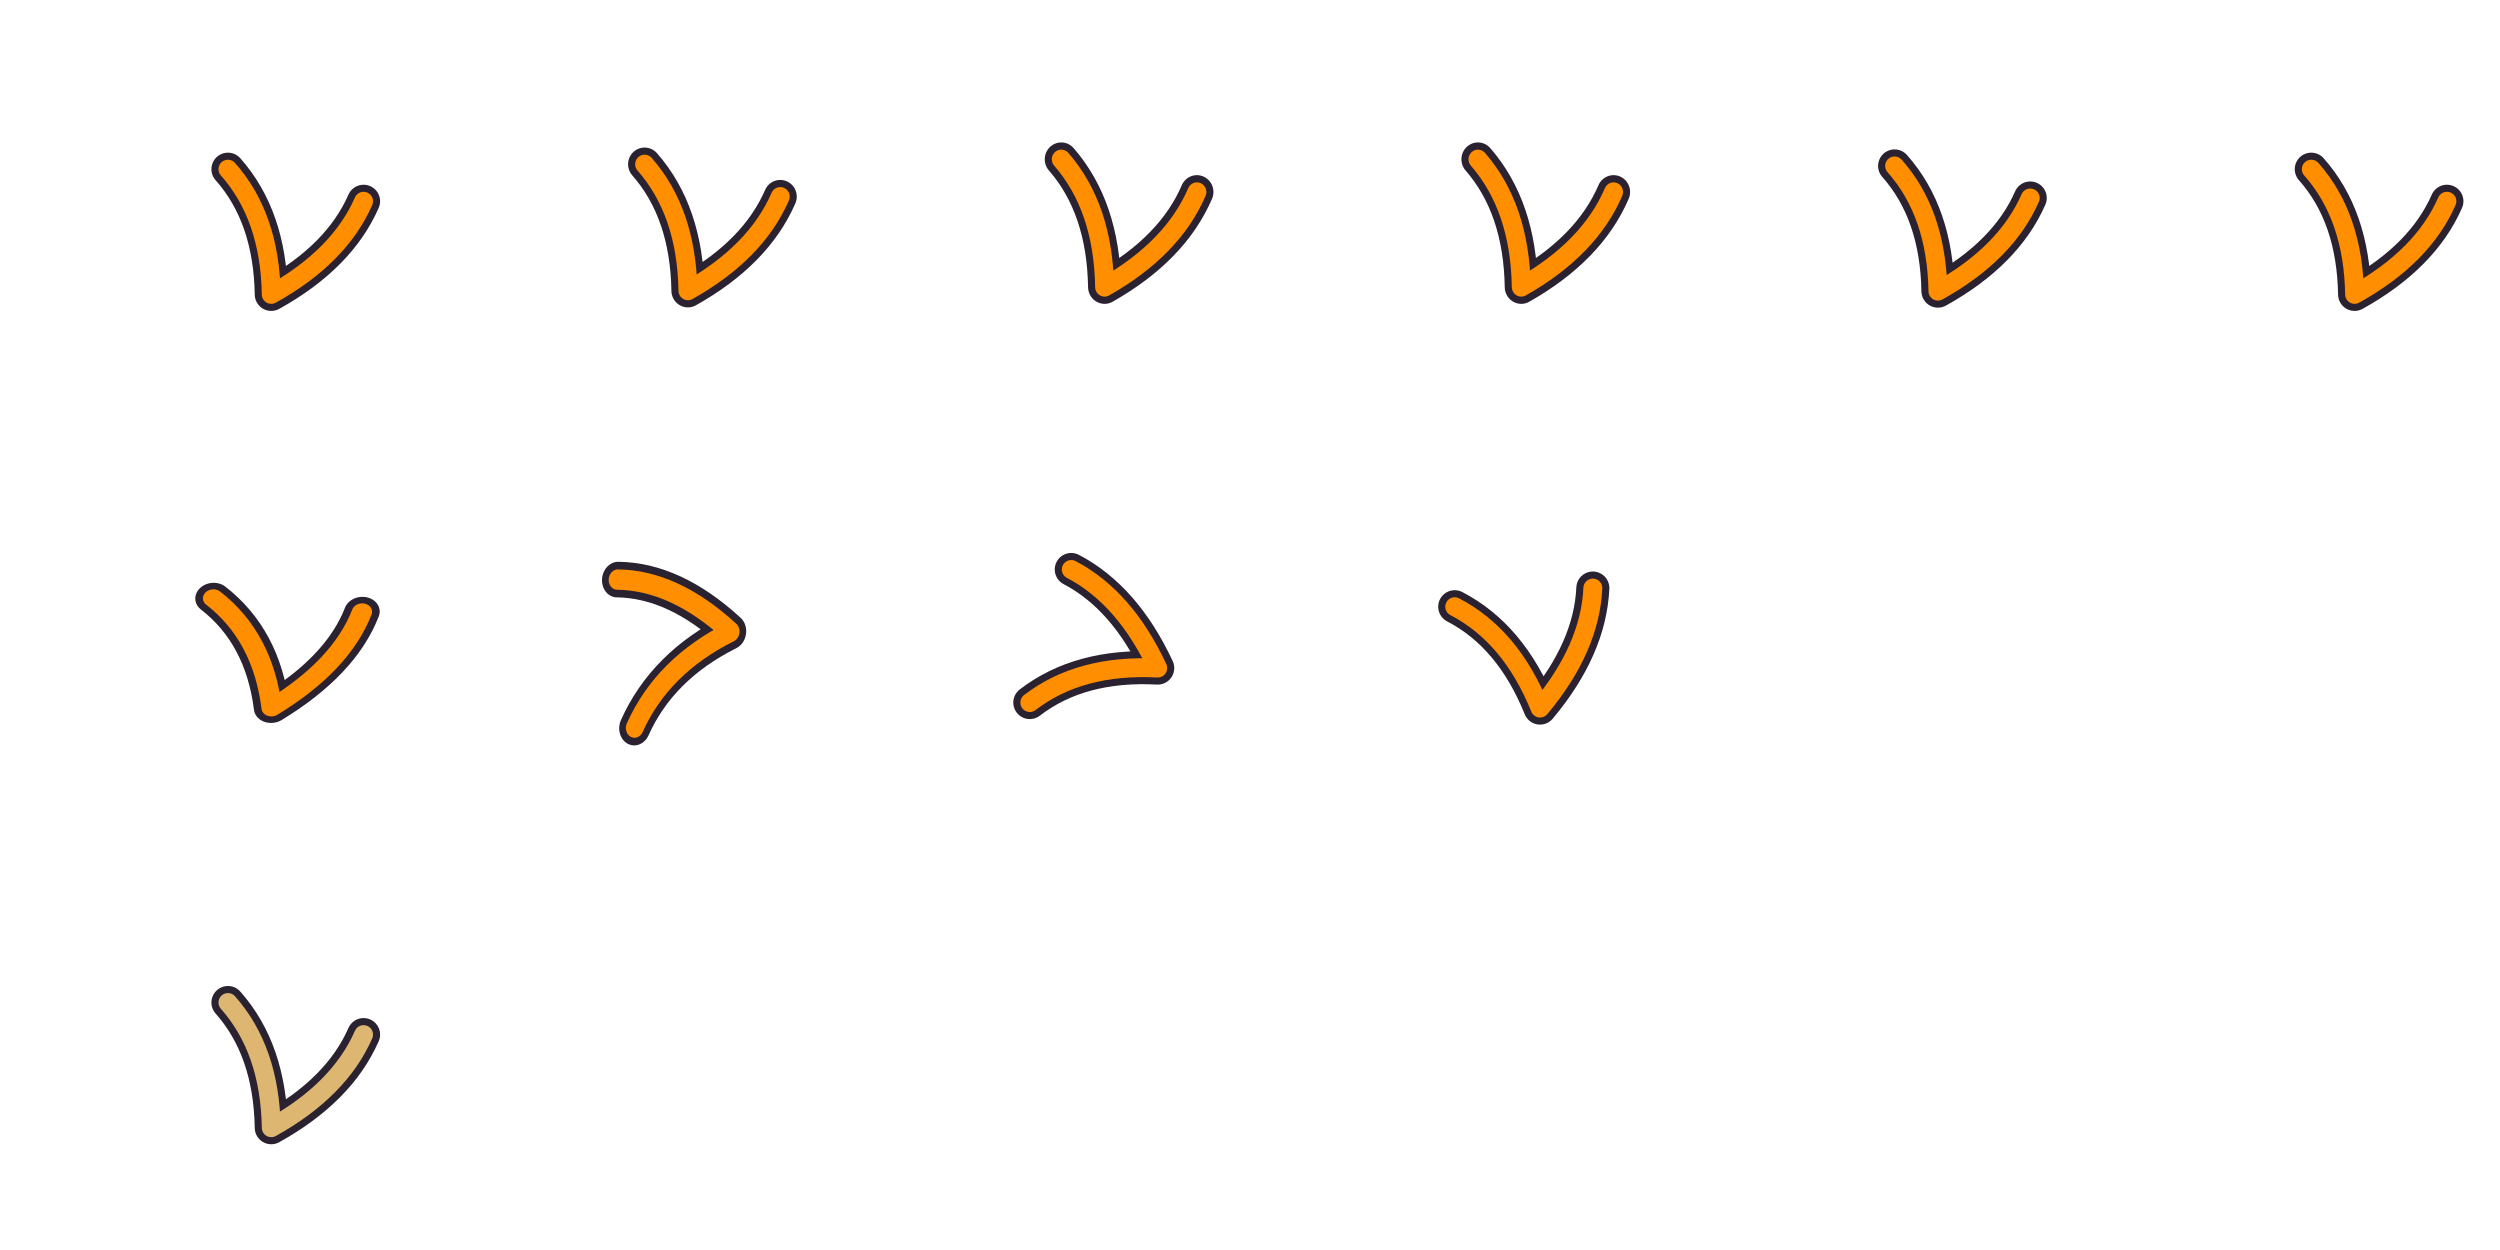
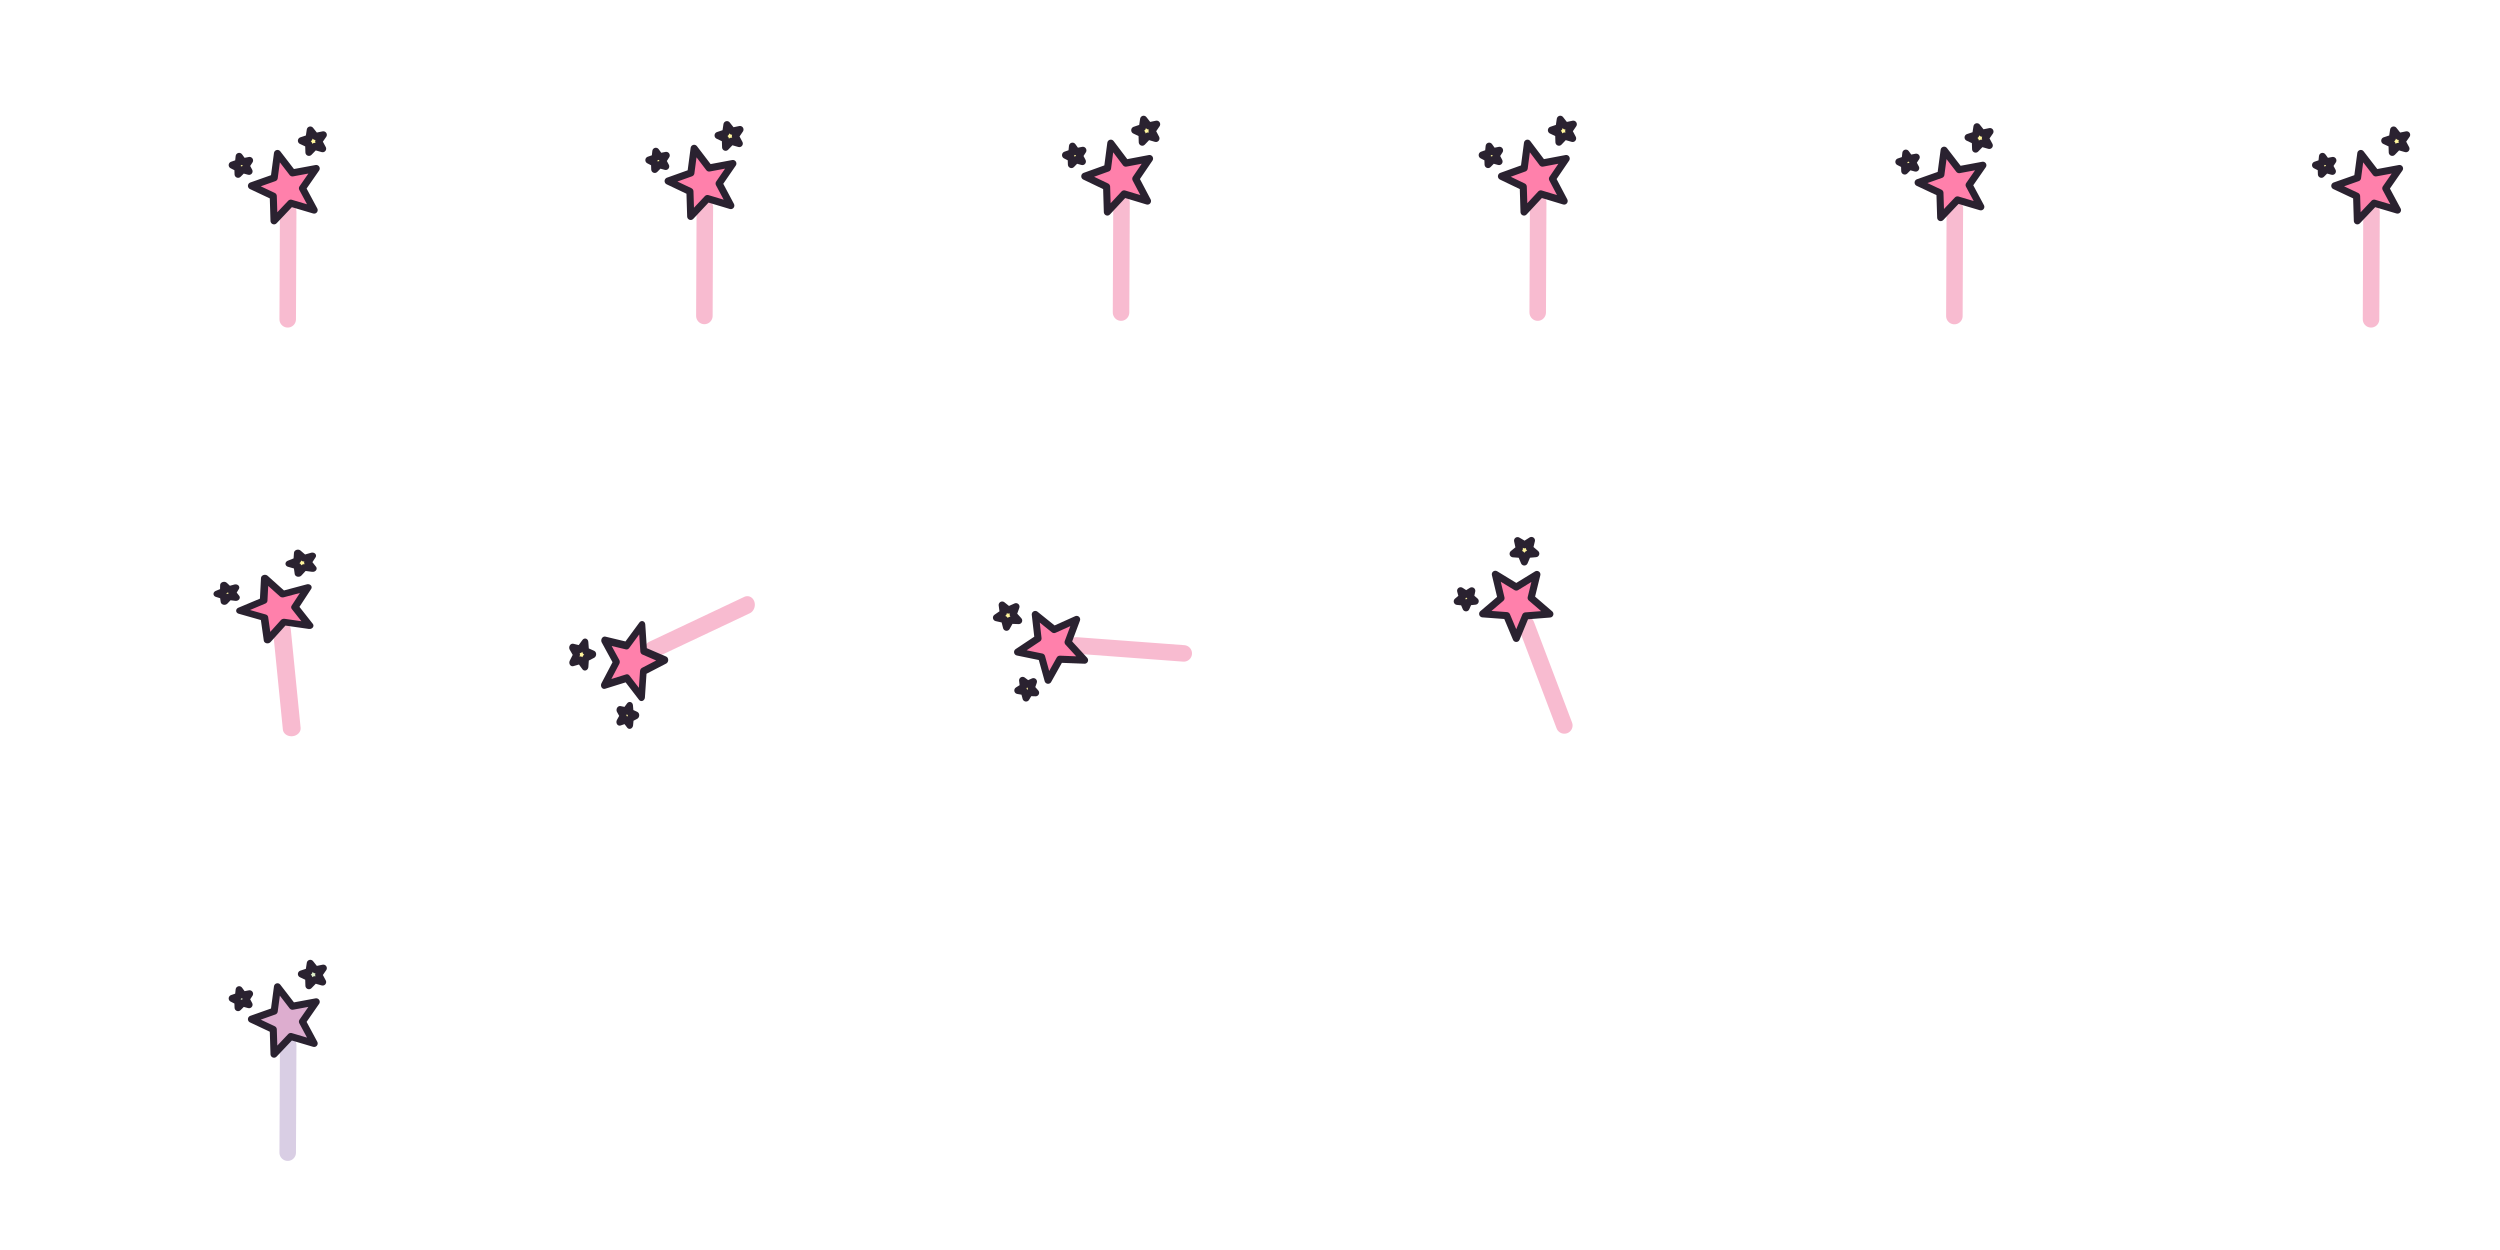
<svg xmlns="http://www.w3.org/2000/svg" width="768" height="384" viewBox="0 0 768 384">
  <g transform="translate(16 16)">
    <g transform="translate(48 88) rotate(0) scale(1 1) translate(-48 -88)">
      <g transform="rotate(-15 67 62)">
        <g transform="translate(67 77) scale(1.45)">
-           <path d="M-2,-2 Q2,-18 -4,-30 M-2,-2 Q14,-6 22,-16" fill="none" stroke="#2a2230" stroke-width="7" stroke-linejoin="round" stroke-linecap="round" />
-           <path d="M-2,-2 Q2,-18 -4,-30 M-2,-2 Q14,-6 22,-16" fill="none" stroke="#ff8f00" stroke-width="4" stroke-linejoin="round" stroke-linecap="round" />
+           <path d="M0,4 L6,-18" fill="none" stroke="#f8bbd0" stroke-width="3.5" stroke-linejoin="round" stroke-linecap="round" />
+           <polygon points="7.0,-30.5 9.0,-25.7 14.1,-25.3 10.2,-22.0 11.4,-16.9 7.0,-19.6 2.6,-16.9 3.8,-22.0 -0.1,-25.3 5.0,-25.7" fill="#ff80ab" stroke="#2a2230" stroke-width="1.5" stroke-linejoin="round" />
+           <polygon points="15.0,-33.5 15.7,-31.9 17.4,-31.8 16.1,-30.7 16.5,-29.0 15.0,-29.9 13.5,-29.0 13.9,-30.7 12.6,-31.8 14.3,-31.9" fill="#fff59d" stroke="#2a2230" stroke-width="1.5" stroke-linejoin="round" />
+           <polygon points="-1.0,-32.0 -0.5,-30.7 0.9,-30.6 -0.1,-29.7 0.2,-28.4 -1.0,-29.1 -2.2,-28.4 -1.9,-29.7 -2.9,-30.6 -1.5,-30.7" fill="#fff59d" stroke="#2a2230" stroke-width="1.5" stroke-linejoin="round" />
        </g>
      </g>
    </g>
  </g>
  <g transform="translate(144 16)">
    <g transform="translate(48 87) rotate(0) scale(1 1.01) translate(-48 -88)">
      <g transform="rotate(-15 67 62)">
        <g transform="translate(67 77) scale(1.45)">
-           <path d="M-2,-2 Q2,-18 -4,-30 M-2,-2 Q14,-6 22,-16" fill="none" stroke="#2a2230" stroke-width="7" stroke-linejoin="round" stroke-linecap="round" />
-           <path d="M-2,-2 Q2,-18 -4,-30 M-2,-2 Q14,-6 22,-16" fill="none" stroke="#ff8f00" stroke-width="4" stroke-linejoin="round" stroke-linecap="round" />
+           <path d="M0,4 L6,-18" fill="none" stroke="#f8bbd0" stroke-width="3.5" stroke-linejoin="round" stroke-linecap="round" />
+           <polygon points="7.0,-30.5 9.0,-25.7 14.1,-25.3 10.2,-22.0 11.4,-16.9 7.0,-19.6 2.6,-16.9 3.8,-22.0 -0.1,-25.3 5.0,-25.7" fill="#ff80ab" stroke="#2a2230" stroke-width="1.5" stroke-linejoin="round" />
+           <polygon points="15.0,-33.5 15.7,-31.9 17.4,-31.8 16.1,-30.7 16.5,-29.0 15.0,-29.9 13.5,-29.0 13.9,-30.7 12.6,-31.8 14.3,-31.9" fill="#fff59d" stroke="#2a2230" stroke-width="1.5" stroke-linejoin="round" />
+           <polygon points="-1.0,-32.0 -0.5,-30.7 0.9,-30.6 -0.1,-29.7 0.2,-28.4 -1.0,-29.1 -2.2,-28.4 -1.9,-29.7 -2.9,-30.6 -1.5,-30.7" fill="#fff59d" stroke="#2a2230" stroke-width="1.5" stroke-linejoin="round" />
        </g>
      </g>
    </g>
  </g>
  <g transform="translate(272 16)">
    <g transform="translate(48 86) rotate(0) scale(1 1.02) translate(-48 -88)">
      <g transform="rotate(-15 67 62)">
        <g transform="translate(67 77) scale(1.45)">
-           <path d="M-2,-2 Q2,-18 -4,-30 M-2,-2 Q14,-6 22,-16" fill="none" stroke="#2a2230" stroke-width="7" stroke-linejoin="round" stroke-linecap="round" />
-           <path d="M-2,-2 Q2,-18 -4,-30 M-2,-2 Q14,-6 22,-16" fill="none" stroke="#ff8f00" stroke-width="4" stroke-linejoin="round" stroke-linecap="round" />
+           <path d="M0,4 L6,-18" fill="none" stroke="#f8bbd0" stroke-width="3.5" stroke-linejoin="round" stroke-linecap="round" />
+           <polygon points="7.0,-30.5 9.0,-25.7 14.1,-25.3 10.2,-22.0 11.4,-16.9 7.0,-19.6 2.6,-16.9 3.8,-22.0 -0.1,-25.3 5.0,-25.7" fill="#ff80ab" stroke="#2a2230" stroke-width="1.5" stroke-linejoin="round" />
+           <polygon points="15.0,-33.5 15.7,-31.9 17.4,-31.8 16.1,-30.7 16.5,-29.0 15.0,-29.9 13.5,-29.0 13.9,-30.7 12.6,-31.8 14.3,-31.9" fill="#fff59d" stroke="#2a2230" stroke-width="1.5" stroke-linejoin="round" />
+           <polygon points="-1.0,-32.0 -0.5,-30.7 0.9,-30.6 -0.1,-29.7 0.2,-28.4 -1.0,-29.1 -2.2,-28.4 -1.9,-29.7 -2.9,-30.6 -1.5,-30.7" fill="#fff59d" stroke="#2a2230" stroke-width="1.5" stroke-linejoin="round" />
        </g>
      </g>
    </g>
  </g>
  <g transform="translate(400 16)">
    <g transform="translate(48 86) rotate(0) scale(1 1.02) translate(-48 -88)">
      <g transform="rotate(-15 67 62)">
        <g transform="translate(67 77) scale(1.45)">
-           <path d="M-2,-2 Q2,-18 -4,-30 M-2,-2 Q14,-6 22,-16" fill="none" stroke="#2a2230" stroke-width="7" stroke-linejoin="round" stroke-linecap="round" />
-           <path d="M-2,-2 Q2,-18 -4,-30 M-2,-2 Q14,-6 22,-16" fill="none" stroke="#ff8f00" stroke-width="4" stroke-linejoin="round" stroke-linecap="round" />
+           <path d="M0,4 L6,-18" fill="none" stroke="#f8bbd0" stroke-width="3.5" stroke-linejoin="round" stroke-linecap="round" />
+           <polygon points="7.0,-30.5 9.0,-25.7 14.1,-25.3 10.2,-22.0 11.4,-16.9 7.0,-19.6 2.6,-16.9 3.8,-22.0 -0.1,-25.3 5.0,-25.7" fill="#ff80ab" stroke="#2a2230" stroke-width="1.5" stroke-linejoin="round" />
+           <polygon points="15.0,-33.5 15.7,-31.9 17.4,-31.8 16.1,-30.7 16.5,-29.0 15.0,-29.9 13.5,-29.0 13.9,-30.7 12.6,-31.8 14.3,-31.9" fill="#fff59d" stroke="#2a2230" stroke-width="1.5" stroke-linejoin="round" />
+           <polygon points="-1.0,-32.0 -0.5,-30.7 0.9,-30.6 -0.1,-29.7 0.2,-28.4 -1.0,-29.1 -2.2,-28.4 -1.9,-29.7 -2.9,-30.6 -1.5,-30.7" fill="#fff59d" stroke="#2a2230" stroke-width="1.5" stroke-linejoin="round" />
        </g>
      </g>
    </g>
  </g>
  <g transform="translate(528 16)">
    <g transform="translate(48 87) rotate(0) scale(1 1) translate(-48 -88)">
      <g transform="rotate(-15 67 62)">
        <g transform="translate(67 77) scale(1.45)">
-           <path d="M-2,-2 Q2,-18 -4,-30 M-2,-2 Q14,-6 22,-16" fill="none" stroke="#2a2230" stroke-width="7" stroke-linejoin="round" stroke-linecap="round" />
-           <path d="M-2,-2 Q2,-18 -4,-30 M-2,-2 Q14,-6 22,-16" fill="none" stroke="#ff8f00" stroke-width="4" stroke-linejoin="round" stroke-linecap="round" />
+           <path d="M0,4 L6,-18" fill="none" stroke="#f8bbd0" stroke-width="3.5" stroke-linejoin="round" stroke-linecap="round" />
+           <polygon points="7.0,-30.5 9.0,-25.7 14.1,-25.3 10.2,-22.0 11.4,-16.9 7.0,-19.6 2.6,-16.9 3.8,-22.0 -0.1,-25.3 5.0,-25.7" fill="#ff80ab" stroke="#2a2230" stroke-width="1.5" stroke-linejoin="round" />
+           <polygon points="15.0,-33.5 15.7,-31.9 17.4,-31.8 16.1,-30.7 16.5,-29.0 15.0,-29.9 13.5,-29.0 13.9,-30.7 12.6,-31.8 14.3,-31.9" fill="#fff59d" stroke="#2a2230" stroke-width="1.5" stroke-linejoin="round" />
+           <polygon points="-1.0,-32.0 -0.5,-30.7 0.9,-30.6 -0.1,-29.7 0.2,-28.4 -1.0,-29.1 -2.2,-28.4 -1.9,-29.7 -2.9,-30.6 -1.5,-30.7" fill="#fff59d" stroke="#2a2230" stroke-width="1.5" stroke-linejoin="round" />
        </g>
      </g>
    </g>
  </g>
  <g transform="translate(656 16)">
    <g transform="translate(48 88) rotate(0) scale(1 1) translate(-48 -88)">
      <g transform="rotate(-15 67 62)">
        <g transform="translate(67 77) scale(1.45)">
-           <path d="M-2,-2 Q2,-18 -4,-30 M-2,-2 Q14,-6 22,-16" fill="none" stroke="#2a2230" stroke-width="7" stroke-linejoin="round" stroke-linecap="round" />
-           <path d="M-2,-2 Q2,-18 -4,-30 M-2,-2 Q14,-6 22,-16" fill="none" stroke="#ff8f00" stroke-width="4" stroke-linejoin="round" stroke-linecap="round" />
+           <path d="M0,4 L6,-18" fill="none" stroke="#f8bbd0" stroke-width="3.5" stroke-linejoin="round" stroke-linecap="round" />
+           <polygon points="7.0,-30.5 9.0,-25.7 14.1,-25.3 10.2,-22.0 11.4,-16.9 7.0,-19.6 2.6,-16.9 3.8,-22.0 -0.1,-25.3 5.0,-25.7" fill="#ff80ab" stroke="#2a2230" stroke-width="1.5" stroke-linejoin="round" />
+           <polygon points="15.0,-33.5 15.7,-31.9 17.4,-31.8 16.1,-30.7 16.5,-29.0 15.0,-29.9 13.5,-29.0 13.9,-30.7 12.6,-31.8 14.3,-31.9" fill="#fff59d" stroke="#2a2230" stroke-width="1.5" stroke-linejoin="round" />
+           <polygon points="-1.0,-32.0 -0.5,-30.7 0.9,-30.6 -0.1,-29.7 0.2,-28.4 -1.0,-29.1 -2.2,-28.4 -1.9,-29.7 -2.9,-30.6 -1.5,-30.7" fill="#fff59d" stroke="#2a2230" stroke-width="1.5" stroke-linejoin="round" />
        </g>
      </g>
    </g>
  </g>
  <g transform="translate(16 144)">
    <g transform="translate(48 88) rotate(-6) scale(1.08 0.92) translate(-48 -88)">
      <g transform="rotate(-15 67 62)">
        <g transform="translate(67 77) scale(1.45)">
-           <path d="M-2,-2 Q2,-18 -4,-30 M-2,-2 Q14,-6 22,-16" fill="none" stroke="#2a2230" stroke-width="7" stroke-linejoin="round" stroke-linecap="round" />
-           <path d="M-2,-2 Q2,-18 -4,-30 M-2,-2 Q14,-6 22,-16" fill="none" stroke="#ff8f00" stroke-width="4" stroke-linejoin="round" stroke-linecap="round" />
+           <path d="M0,4 L6,-18" fill="none" stroke="#f8bbd0" stroke-width="3.5" stroke-linejoin="round" stroke-linecap="round" />
+           <polygon points="7.0,-30.5 9.0,-25.7 14.1,-25.3 10.2,-22.0 11.4,-16.9 7.0,-19.6 2.6,-16.9 3.8,-22.0 -0.1,-25.3 5.0,-25.7" fill="#ff80ab" stroke="#2a2230" stroke-width="1.5" stroke-linejoin="round" />
+           <polygon points="15.0,-33.5 15.7,-31.9 17.4,-31.8 16.1,-30.7 16.5,-29.0 15.0,-29.9 13.5,-29.0 13.9,-30.7 12.6,-31.8 14.3,-31.9" fill="#fff59d" stroke="#2a2230" stroke-width="1.5" stroke-linejoin="round" />
+           <polygon points="-1.0,-32.0 -0.5,-30.7 0.9,-30.6 -0.1,-29.7 0.2,-28.4 -1.0,-29.1 -2.2,-28.4 -1.9,-29.7 -2.9,-30.6 -1.5,-30.7" fill="#fff59d" stroke="#2a2230" stroke-width="1.5" stroke-linejoin="round" />
        </g>
      </g>
    </g>
  </g>
  <g transform="translate(144 144)">
    <g transform="translate(48 81) rotate(8) scale(0.94 1.08) translate(-48 -88)">
      <g transform="rotate(-135 67 62)">
        <g transform="translate(67 77) scale(1.45)">
-           <path d="M-2,-2 Q2,-18 -4,-30 M-2,-2 Q14,-6 22,-16" fill="none" stroke="#2a2230" stroke-width="7" stroke-linejoin="round" stroke-linecap="round" />
-           <path d="M-2,-2 Q2,-18 -4,-30 M-2,-2 Q14,-6 22,-16" fill="none" stroke="#ff8f00" stroke-width="4" stroke-linejoin="round" stroke-linecap="round" />
+           <path d="M0,4 L6,-18" fill="none" stroke="#f8bbd0" stroke-width="3.5" stroke-linejoin="round" stroke-linecap="round" />
+           <polygon points="7.0,-30.5 9.0,-25.7 14.1,-25.3 10.2,-22.0 11.4,-16.9 7.0,-19.6 2.6,-16.9 3.8,-22.0 -0.1,-25.3 5.0,-25.7" fill="#ff80ab" stroke="#2a2230" stroke-width="1.5" stroke-linejoin="round" />
+           <polygon points="15.0,-33.5 15.7,-31.9 17.4,-31.8 16.1,-30.7 16.5,-29.0 15.0,-29.9 13.5,-29.0 13.9,-30.7 12.6,-31.8 14.3,-31.9" fill="#fff59d" stroke="#2a2230" stroke-width="1.5" stroke-linejoin="round" />
+           <polygon points="-1.0,-32.0 -0.5,-30.7 0.9,-30.6 -0.1,-29.7 0.2,-28.4 -1.0,-29.1 -2.2,-28.4 -1.9,-29.7 -2.9,-30.6 -1.5,-30.7" fill="#fff59d" stroke="#2a2230" stroke-width="1.5" stroke-linejoin="round" />
        </g>
      </g>
    </g>
  </g>
  <g transform="translate(272 144)">
    <g transform="translate(48 83) rotate(10) scale(1 1) translate(-48 -88)">
      <g transform="rotate(-111 67 62)">
        <g transform="translate(67 77) scale(1.45)">
-           <path d="M-2,-2 Q2,-18 -4,-30 M-2,-2 Q14,-6 22,-16" fill="none" stroke="#2a2230" stroke-width="7" stroke-linejoin="round" stroke-linecap="round" />
-           <path d="M-2,-2 Q2,-18 -4,-30 M-2,-2 Q14,-6 22,-16" fill="none" stroke="#ff8f00" stroke-width="4" stroke-linejoin="round" stroke-linecap="round" />
+           <path d="M0,4 L6,-18" fill="none" stroke="#f8bbd0" stroke-width="3.5" stroke-linejoin="round" stroke-linecap="round" />
+           <polygon points="7.0,-30.5 9.0,-25.7 14.1,-25.3 10.2,-22.0 11.4,-16.9 7.0,-19.6 2.6,-16.9 3.8,-22.0 -0.1,-25.3 5.0,-25.7" fill="#ff80ab" stroke="#2a2230" stroke-width="1.5" stroke-linejoin="round" />
+           <polygon points="15.0,-33.5 15.7,-31.9 17.4,-31.8 16.1,-30.7 16.5,-29.0 15.0,-29.9 13.5,-29.0 13.9,-30.7 12.6,-31.8 14.3,-31.9" fill="#fff59d" stroke="#2a2230" stroke-width="1.5" stroke-linejoin="round" />
+           <polygon points="-1.0,-32.0 -0.5,-30.7 0.9,-30.6 -0.1,-29.7 0.2,-28.4 -1.0,-29.1 -2.2,-28.4 -1.9,-29.7 -2.9,-30.6 -1.5,-30.7" fill="#fff59d" stroke="#2a2230" stroke-width="1.5" stroke-linejoin="round" />
        </g>
      </g>
    </g>
  </g>
  <g transform="translate(400 144)">
    <g transform="translate(48 87) rotate(3) scale(1 1) translate(-48 -88)">
      <g transform="rotate(-39 67 62)">
        <g transform="translate(67 77) scale(1.45)">
-           <path d="M-2,-2 Q2,-18 -4,-30 M-2,-2 Q14,-6 22,-16" fill="none" stroke="#2a2230" stroke-width="7" stroke-linejoin="round" stroke-linecap="round" />
-           <path d="M-2,-2 Q2,-18 -4,-30 M-2,-2 Q14,-6 22,-16" fill="none" stroke="#ff8f00" stroke-width="4" stroke-linejoin="round" stroke-linecap="round" />
+           <path d="M0,4 L6,-18" fill="none" stroke="#f8bbd0" stroke-width="3.5" stroke-linejoin="round" stroke-linecap="round" />
+           <polygon points="7.0,-30.5 9.0,-25.7 14.1,-25.3 10.2,-22.0 11.4,-16.9 7.0,-19.6 2.6,-16.9 3.8,-22.0 -0.1,-25.3 5.0,-25.7" fill="#ff80ab" stroke="#2a2230" stroke-width="1.5" stroke-linejoin="round" />
+           <polygon points="15.0,-33.5 15.7,-31.9 17.4,-31.8 16.1,-30.7 16.5,-29.0 15.0,-29.9 13.5,-29.0 13.9,-30.7 12.6,-31.8 14.3,-31.9" fill="#fff59d" stroke="#2a2230" stroke-width="1.5" stroke-linejoin="round" />
+           <polygon points="-1.0,-32.0 -0.5,-30.7 0.9,-30.6 -0.1,-29.7 0.2,-28.4 -1.0,-29.1 -2.2,-28.4 -1.9,-29.7 -2.9,-30.6 -1.5,-30.7" fill="#fff59d" stroke="#2a2230" stroke-width="1.5" stroke-linejoin="round" />
        </g>
      </g>
    </g>
  </g>
  <g transform="translate(16 272)">
    <g transform="translate(48 88) rotate(0) scale(1 1) translate(-48 -88)">
      <g transform="rotate(-15 67 62)">
        <g transform="translate(67 77) scale(1.45)">
-           <path d="M-2,-2 Q2,-18 -4,-30 M-2,-2 Q14,-6 22,-16" fill="none" stroke="#2a2230" stroke-width="7" stroke-linejoin="round" stroke-linecap="round" />
-           <path d="M-2,-2 Q2,-18 -4,-30 M-2,-2 Q14,-6 22,-16" fill="none" stroke="#ddb671" stroke-width="4" stroke-linejoin="round" stroke-linecap="round" />
+           <path d="M0,4 L6,-18" fill="none" stroke="#d9cee4" stroke-width="3.5" stroke-linejoin="round" stroke-linecap="round" />
+           <polygon points="7.0,-30.5 9.0,-25.7 14.1,-25.3 10.2,-22.0 11.4,-16.9 7.0,-19.6 2.6,-16.9 3.8,-22.0 -0.1,-25.3 5.0,-25.7" fill="#ddadcf" stroke="#2a2230" stroke-width="1.5" stroke-linejoin="round" />
+           <polygon points="15.0,-33.5 15.7,-31.9 17.4,-31.8 16.1,-30.7 16.5,-29.0 15.0,-29.9 13.5,-29.0 13.9,-30.7 12.6,-31.8 14.3,-31.9" fill="#ddeec8" stroke="#2a2230" stroke-width="1.5" stroke-linejoin="round" />
+           <polygon points="-1.0,-32.0 -0.5,-30.7 0.9,-30.6 -0.1,-29.7 0.2,-28.4 -1.0,-29.1 -2.2,-28.4 -1.9,-29.7 -2.9,-30.6 -1.5,-30.7" fill="#ddeec8" stroke="#2a2230" stroke-width="1.5" stroke-linejoin="round" />
        </g>
      </g>
    </g>
  </g>
</svg>
